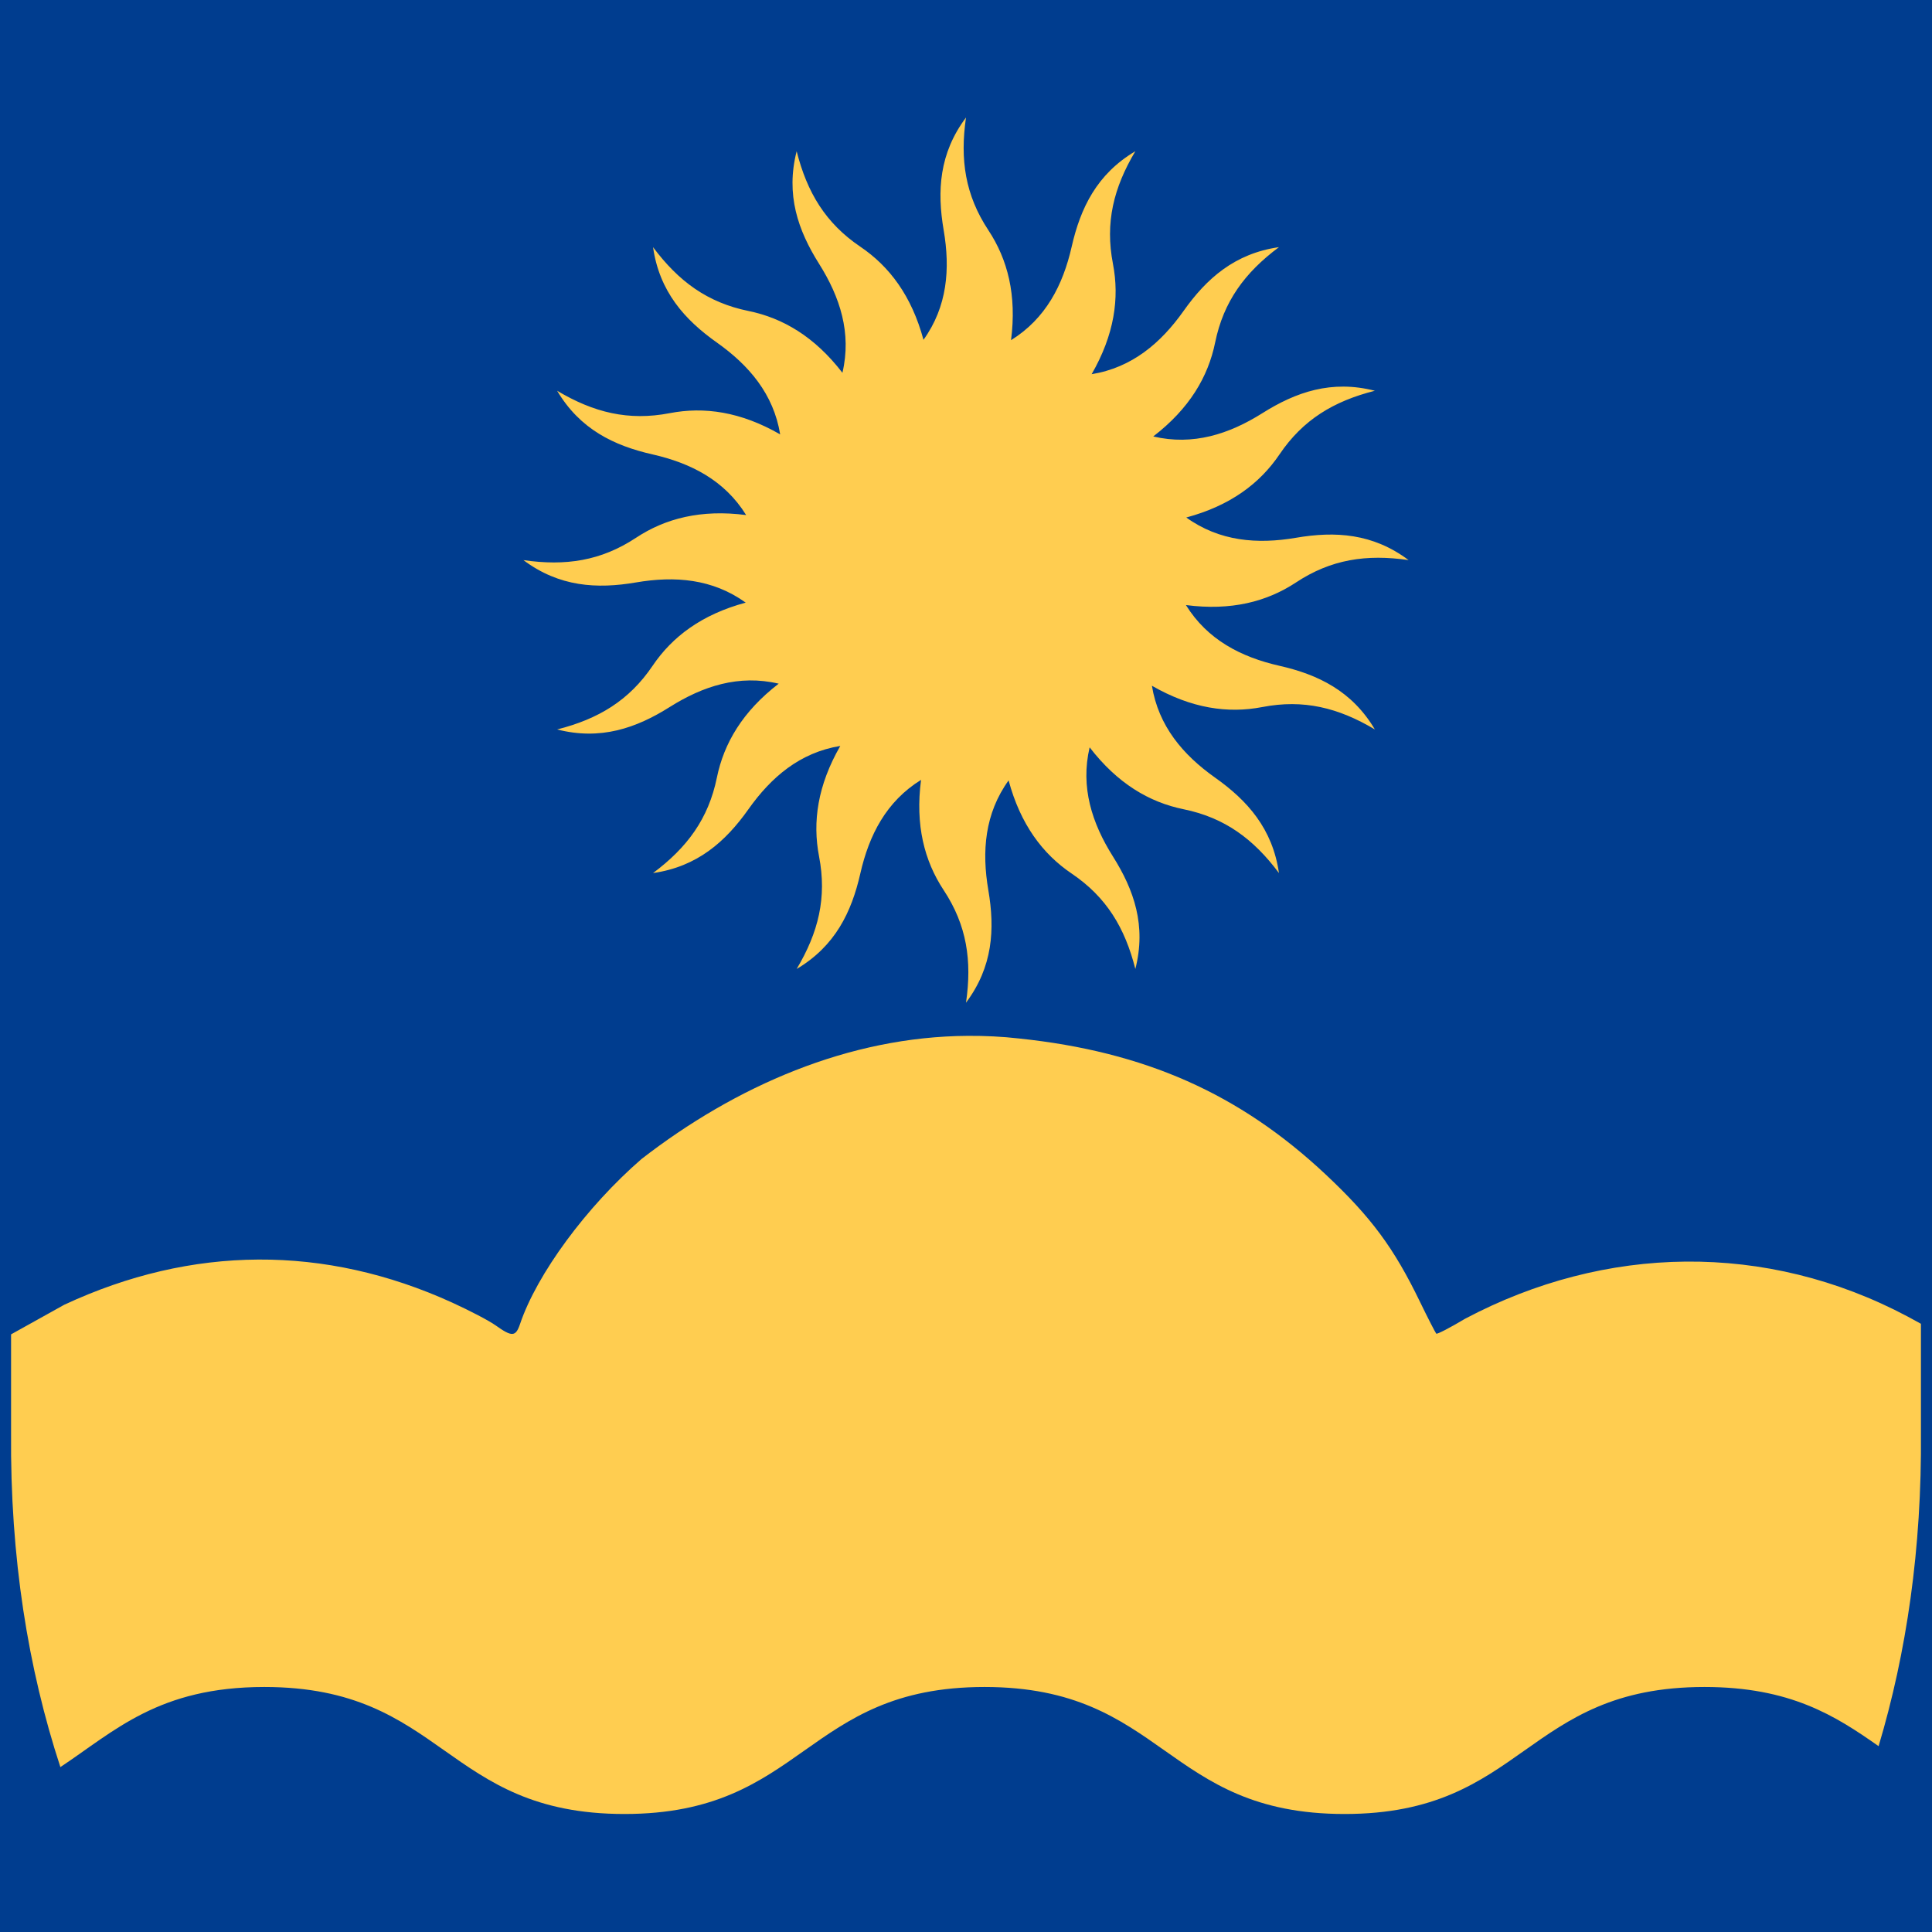
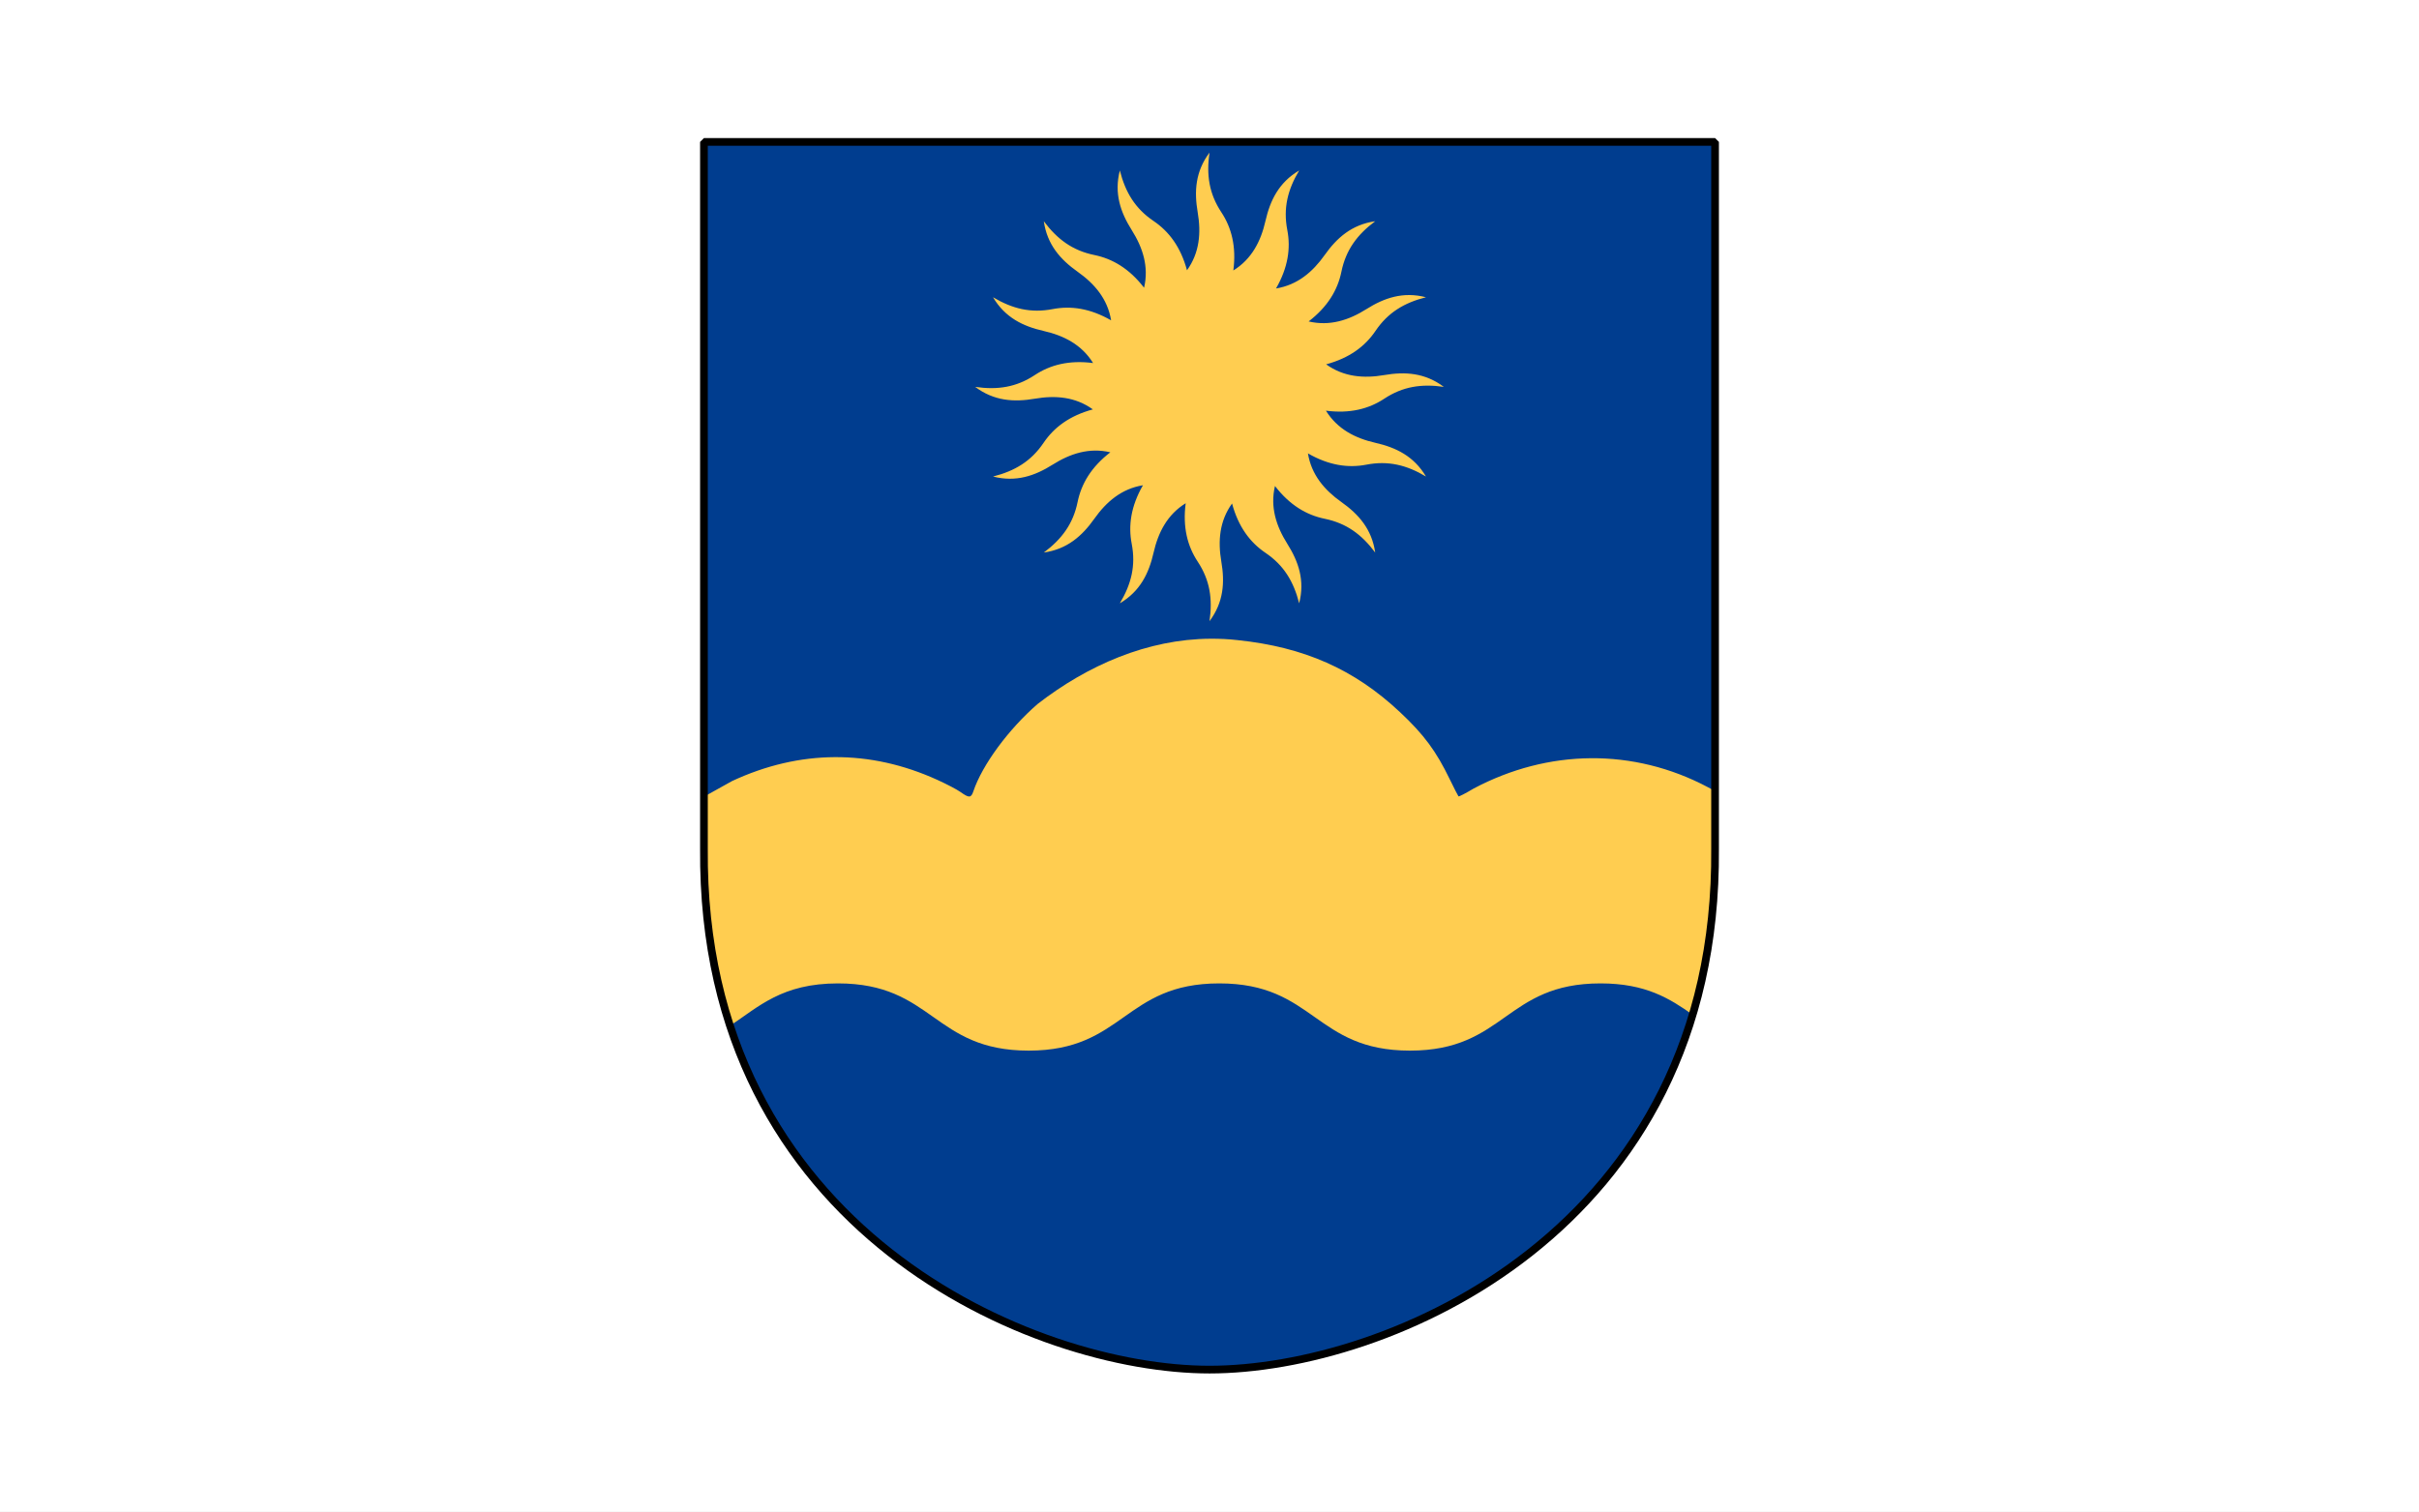
- <svg xmlns="http://www.w3.org/2000/svg" width="251" height="251" viewBox="0 0 251 251">
-   <rect width="251" height="251" fill="#003d8f" />
-   <g transform="translate(0,11.2)" fill="#ffcd50">
-     <path d="M 125.75,123.375 C 110.269,123.459 95.561,129.903 83.344,139.375 C 76.195,145.569 69.741,154.339 67.562,160.812 C 66.999,162.487 66.509,162.5 64.406,161 C 63.508,160.359 60.953,159.035 58.75,158.031 C 42.199,150.487 24.945,150.567 8.344,158.312 L 1.438,162.156 L 1.438,174.938 C 1.305,191.165 3.655,205.59 7.844,218.375 C 14.924,213.674 20.61,207.969 34.344,207.969 C 57.732,207.969 57.737,224.469 81.125,224.469 C 104.513,224.469 104.518,207.969 127.906,207.969 C 151.295,207.969 151.299,224.469 174.688,224.469 C 198.076,224.469 198.049,207.969 221.438,207.969 C 232.613,207.969 238.46,211.725 244.062,215.656 C 247.683,203.553 249.686,190.025 249.562,174.938 L 249.562,160.781 L 247.844,159.844 C 229.43,150.067 208.548,150.485 190.344,160.125 C 188.367,161.307 186.693,162.171 186.594,162.062 C 186.494,161.954 185.523,160.086 184.469,157.906 C 181.096,150.935 178.14,146.928 172.219,141.375 C 161.023,130.876 148.738,125.431 132.406,123.719 C 130.167,123.461 127.962,123.363 125.75,123.375 z " />
-     <path d="M 125.5,4.067 C 122.017,8.715 121.728,13.614 122.599,18.699 C 123.462,23.742 123.076,28.637 119.976,32.947 C 118.437,27.237 115.554,23.407 111.771,20.851 C 107.255,17.799 104.854,13.802 103.499,8.448 C 102.06,14.075 103.66,18.705 106.41,23.07 C 109.136,27.397 110.657,32.067 109.446,37.231 C 105.84,32.547 101.708,30.114 97.235,29.2 C 91.895,28.108 88.143,25.336 84.842,20.909 C 85.666,26.658 88.922,30.322 93.133,33.302 C 97.309,36.258 100.502,39.995 101.357,45.234 C 96.231,42.285 91.486,41.61 87.003,42.477 C 81.652,43.512 77.125,42.393 72.381,39.566 C 75.342,44.562 79.753,46.696 84.784,47.838 C 89.771,48.97 94.142,51.206 96.937,55.716 C 91.077,54.954 86.44,56.15 82.632,58.665 C 78.084,61.67 73.465,62.364 68,61.567 C 72.648,65.05 77.547,65.339 82.632,64.468 C 87.675,63.605 92.57,63.991 96.88,67.091 C 91.17,68.63 87.341,71.513 84.784,75.296 C 81.732,79.812 77.735,82.212 72.381,83.568 C 78.008,85.007 82.639,83.407 87.003,80.657 C 91.33,77.931 96,76.409 101.165,77.621 C 96.48,81.227 94.047,85.359 93.133,89.832 C 92.041,95.172 89.269,98.924 84.842,102.225 C 90.591,101.401 94.255,98.145 97.235,93.934 C 100.191,89.758 103.928,86.565 109.168,85.71 C 106.218,90.836 105.543,95.581 106.41,100.064 C 107.445,105.415 106.327,109.942 103.499,114.686 C 108.495,111.724 110.629,107.314 111.771,102.283 C 112.904,97.291 115.141,92.915 119.659,90.12 C 118.894,95.985 120.082,100.635 122.599,104.444 C 125.603,108.992 126.297,113.602 125.5,119.067 C 128.983,114.419 129.272,109.529 128.401,104.444 C 127.538,99.402 127.933,94.497 131.034,90.187 C 132.573,95.894 135.447,99.737 139.229,102.292 C 143.745,105.344 146.146,109.332 147.501,114.686 C 148.94,109.059 147.34,104.438 144.59,100.073 C 141.863,95.744 140.348,91.061 141.563,85.893 C 145.169,90.578 149.292,93.02 153.765,93.934 C 159.105,95.025 162.857,97.798 166.158,102.225 C 165.334,96.476 162.078,92.812 157.867,89.832 C 153.691,86.876 150.507,83.13 149.653,77.89 C 154.776,80.837 159.516,81.523 163.997,80.657 C 169.348,79.622 173.875,80.74 178.619,83.568 C 175.658,78.571 171.247,76.438 166.216,75.296 C 161.229,74.164 156.867,71.919 154.072,67.408 C 159.928,68.168 164.572,66.982 168.378,64.468 C 172.925,61.464 177.535,60.77 183,61.567 C 178.352,58.084 173.462,57.795 168.378,58.665 C 163.335,59.529 158.43,59.133 154.12,56.033 C 159.827,54.494 163.67,51.619 166.226,47.838 C 169.277,43.322 173.265,40.921 178.619,39.566 C 172.992,38.127 168.371,39.727 164.006,42.477 C 159.677,45.204 154.994,46.719 149.826,45.503 C 154.511,41.898 156.953,37.774 157.867,33.302 C 158.959,27.962 161.731,24.209 166.158,20.909 C 160.409,21.733 156.745,24.989 153.765,29.2 C 150.809,33.376 147.063,36.559 141.823,37.414 C 144.77,32.291 145.457,27.551 144.59,23.07 C 143.555,17.719 144.673,13.192 147.501,8.448 C 142.505,11.409 140.371,15.82 139.229,20.851 C 138.097,25.836 135.857,30.199 131.351,32.995 C 132.11,27.139 130.916,22.505 128.401,18.699 C 125.397,14.151 124.703,9.532 125.5,4.067 z " />
+ <svg xmlns="http://www.w3.org/2000/svg" width="512" height="320" viewBox="0 0 512 320">
+   <rect width="512" height="320" fill="#ffffff" />
+   <g transform="translate(147.744,28.799) scale(0.8626)">
+     <g id="Alvsbyn_kommunvapen">
+       <path d="M 1.45,1.44 L 125.5,1.44 L 249.551,1.44 L 249.551,174.936 C 250.318,268.657 169.261,302.756 125.5,302.756 C 82.506,302.756 0.682,268.657 1.45,174.936 L 1.45,1.44 z " style="color:#000000;fill:#003d8f;fill-opacity:1;fill-rule:nonzero;stroke:none;stroke-width:1.888;stroke-linecap:round;stroke-linejoin:bevel;marker:none;marker-start:none;marker-mid:none;marker-end:none;stroke-miterlimit:4;stroke-dashoffset:0;stroke-opacity:1;visibility:visible;display:block" id="Shield" />
+       <path d="M 125.75,123.375 C 110.269,123.459 95.561,129.903 83.344,139.375 C 76.195,145.569 69.741,154.339 67.562,160.812 C 66.999,162.487 66.509,162.5 64.406,161 C 63.508,160.359 60.953,159.035 58.75,158.031 C 42.199,150.487 24.945,150.567 8.344,158.312 L 1.438,162.156 L 1.438,174.938 C 1.305,191.165 3.655,205.59 7.844,218.375 C 14.924,213.674 20.61,207.969 34.344,207.969 C 57.732,207.969 57.737,224.469 81.125,224.469 C 104.513,224.469 104.518,207.969 127.906,207.969 C 151.295,207.969 151.299,224.469 174.688,224.469 C 198.076,224.469 198.049,207.969 221.438,207.969 C 232.613,207.969 238.46,211.725 244.062,215.656 C 247.683,203.553 249.686,190.025 249.562,174.938 L 249.562,160.781 L 247.844,159.844 C 229.43,150.067 208.548,150.485 190.344,160.125 C 188.367,161.307 186.693,162.171 186.594,162.062 C 186.494,161.954 185.523,160.086 184.469,157.906 C 181.096,150.935 178.14,146.928 172.219,141.375 C 161.023,130.876 148.738,125.431 132.406,123.719 C 130.167,123.461 127.962,123.363 125.75,123.375 z " style="color:#000000;fill:#ffcd50;fill-opacity:1;fill-rule:nonzero;stroke:none;stroke-width:1.888;stroke-linecap:round;stroke-linejoin:bevel;marker:none;marker-start:none;marker-mid:none;marker-end:none;stroke-miterlimit:4;stroke-dashoffset:0;stroke-opacity:1;visibility:visible;display:block" id="Vagskuret_treberg" />
+       <path d="M 125.5,4.067 C 122.017,8.715 121.728,13.614 122.599,18.699 C 123.462,23.742 123.076,28.637 119.976,32.947 C 118.437,27.237 115.554,23.407 111.771,20.851 C 107.255,17.799 104.854,13.802 103.499,8.448 C 102.06,14.075 103.66,18.705 106.41,23.07 C 109.136,27.397 110.657,32.067 109.446,37.231 C 105.84,32.547 101.708,30.114 97.235,29.2 C 91.895,28.108 88.143,25.336 84.842,20.909 C 85.666,26.658 88.922,30.322 93.133,33.302 C 97.309,36.258 100.502,39.995 101.357,45.234 C 96.231,42.285 91.486,41.61 87.003,42.477 C 81.652,43.512 77.125,42.393 72.381,39.566 C 75.342,44.562 79.753,46.696 84.784,47.838 C 89.771,48.97 94.142,51.206 96.937,55.716 C 91.077,54.954 86.44,56.15 82.632,58.665 C 78.084,61.67 73.465,62.364 68,61.567 C 72.648,65.05 77.547,65.339 82.632,64.468 C 87.675,63.605 92.57,63.991 96.88,67.091 C 91.17,68.63 87.341,71.513 84.784,75.296 C 81.732,79.812 77.735,82.212 72.381,83.568 C 78.008,85.007 82.639,83.407 87.003,80.657 C 91.33,77.931 96,76.409 101.165,77.621 C 96.48,81.227 94.047,85.359 93.133,89.832 C 92.041,95.172 89.269,98.924 84.842,102.225 C 90.591,101.401 94.255,98.145 97.235,93.934 C 100.191,89.758 103.928,86.565 109.168,85.71 C 106.218,90.836 105.543,95.581 106.41,100.064 C 107.445,105.415 106.327,109.942 103.499,114.686 C 108.495,111.724 110.629,107.314 111.771,102.283 C 112.904,97.291 115.141,92.915 119.659,90.12 C 118.894,95.985 120.082,100.635 122.599,104.444 C 125.603,108.992 126.297,113.602 125.5,119.067 C 128.983,114.419 129.272,109.529 128.401,104.444 C 127.538,99.402 127.933,94.497 131.034,90.187 C 132.573,95.894 135.447,99.737 139.229,102.292 C 143.745,105.344 146.146,109.332 147.501,114.686 C 148.94,109.059 147.34,104.438 144.59,100.073 C 141.863,95.744 140.348,91.061 141.563,85.893 C 145.169,90.578 149.292,93.02 153.765,93.934 C 159.105,95.025 162.857,97.798 166.158,102.225 C 165.334,96.476 162.078,92.812 157.867,89.832 C 153.691,86.876 150.507,83.13 149.653,77.89 C 154.776,80.837 159.516,81.523 163.997,80.657 C 169.348,79.622 173.875,80.74 178.619,83.568 C 175.658,78.571 171.247,76.438 166.216,75.296 C 161.229,74.164 156.867,71.919 154.072,67.408 C 159.928,68.168 164.572,66.982 168.378,64.468 C 172.925,61.464 177.535,60.77 183,61.567 C 178.352,58.084 173.462,57.795 168.378,58.665 C 163.335,59.529 158.43,59.133 154.12,56.033 C 159.827,54.494 163.67,51.619 166.226,47.838 C 169.277,43.322 173.265,40.921 178.619,39.566 C 172.992,38.127 168.371,39.727 164.006,42.477 C 159.677,45.204 154.994,46.719 149.826,45.503 C 154.511,41.898 156.953,37.774 157.867,33.302 C 158.959,27.962 161.731,24.209 166.158,20.909 C 160.409,21.733 156.745,24.989 153.765,29.2 C 150.809,33.376 147.063,36.559 141.823,37.414 C 144.77,32.291 145.457,27.551 144.59,23.07 C 143.555,17.719 144.673,13.192 147.501,8.448 C 142.505,11.409 140.371,15.82 139.229,20.851 C 138.097,25.836 135.857,30.199 131.351,32.995 C 132.11,27.139 130.916,22.505 128.401,18.699 C 125.397,14.151 124.703,9.532 125.5,4.067 z " style="color:#000000;fill:#ffcd50;fill-opacity:1;fill-rule:nonzero;stroke:none;stroke-width:3;stroke-linecap:butt;stroke-linejoin:miter;marker:none;marker-start:none;marker-mid:none;marker-end:none;stroke-miterlimit:4;stroke-dasharray:none;stroke-dashoffset:0;stroke-opacity:1;visibility:visible;display:inline;overflow:visible" id="Sun" />
+       <path d="M 1.45,1.44 L 125.5,1.44 L 249.551,1.44 L 249.551,174.936 C 250.318,268.657 169.261,302.756 125.5,302.756 C 82.506,302.756 0.682,268.657 1.45,174.936 L 1.45,1.44 z " style="color:#000000;fill:#eeeeee;fill-opacity:0;fill-rule:nonzero;stroke:#000000;stroke-width:1.888;stroke-linecap:round;stroke-linejoin:bevel;marker:none;marker-start:none;marker-mid:none;marker-end:none;stroke-miterlimit:4;stroke-dashoffset:0;stroke-opacity:1;visibility:visible;display:block" id="Frame" />
+     </g>
  </g>
</svg>
